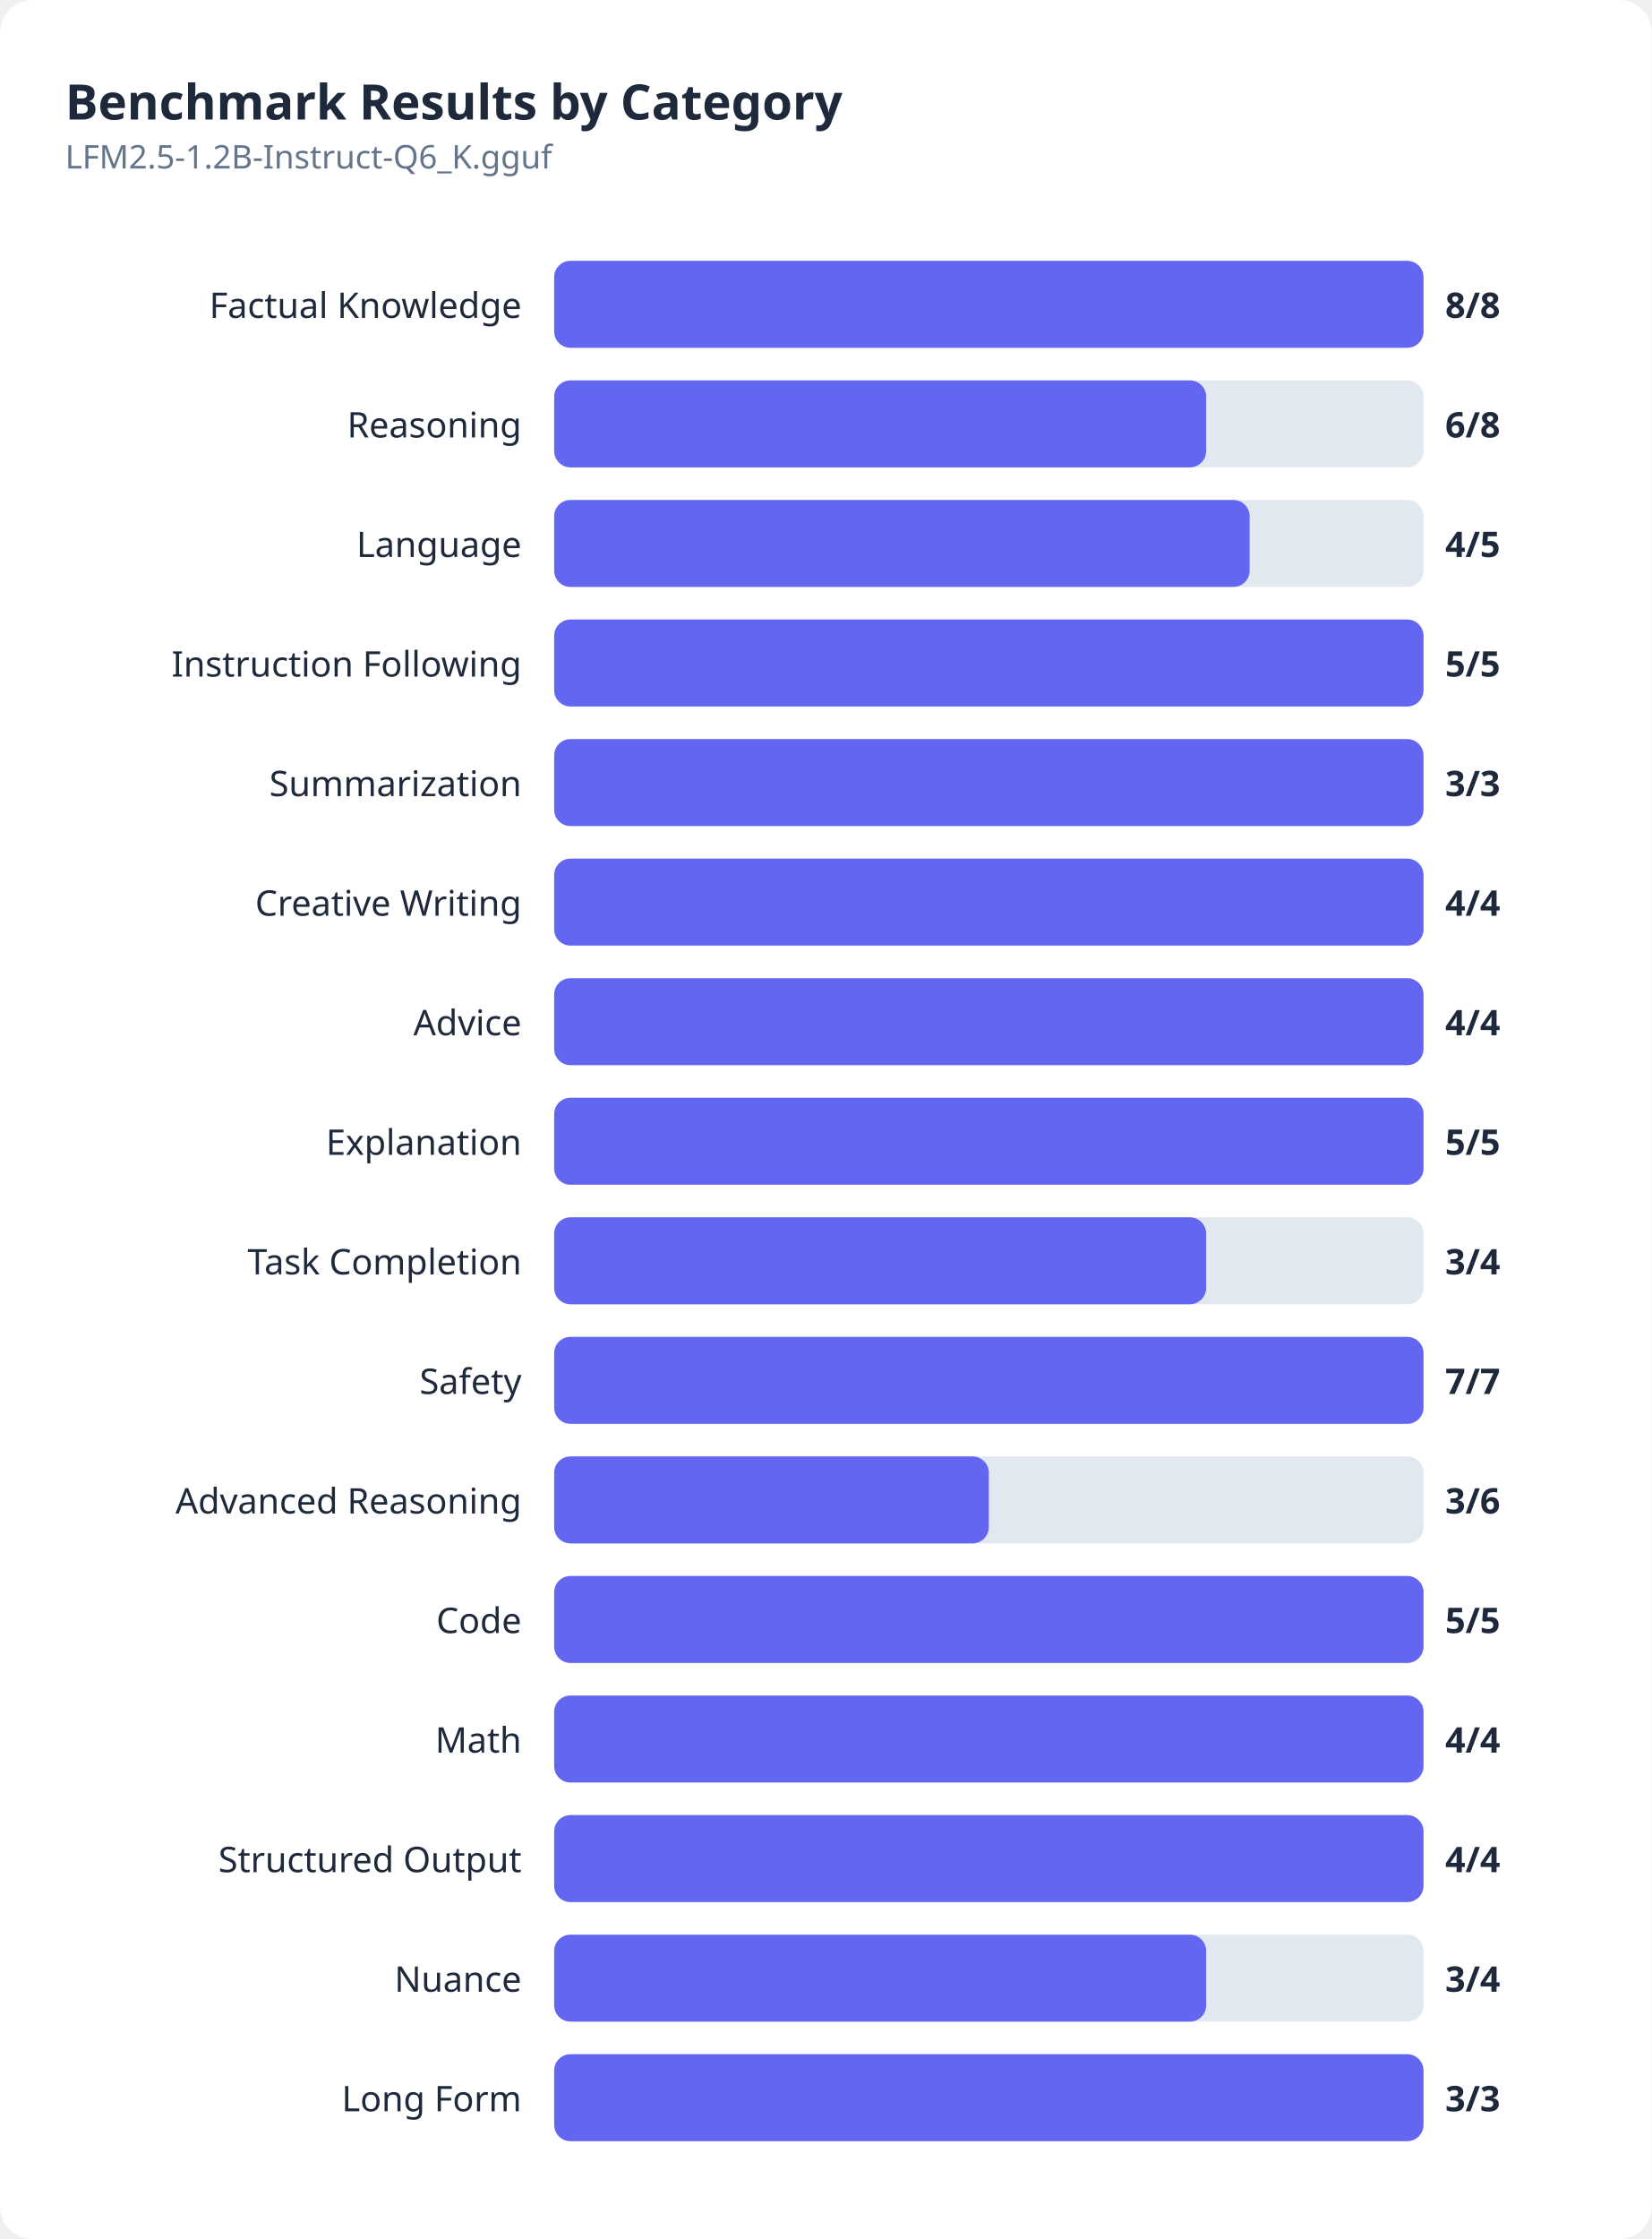
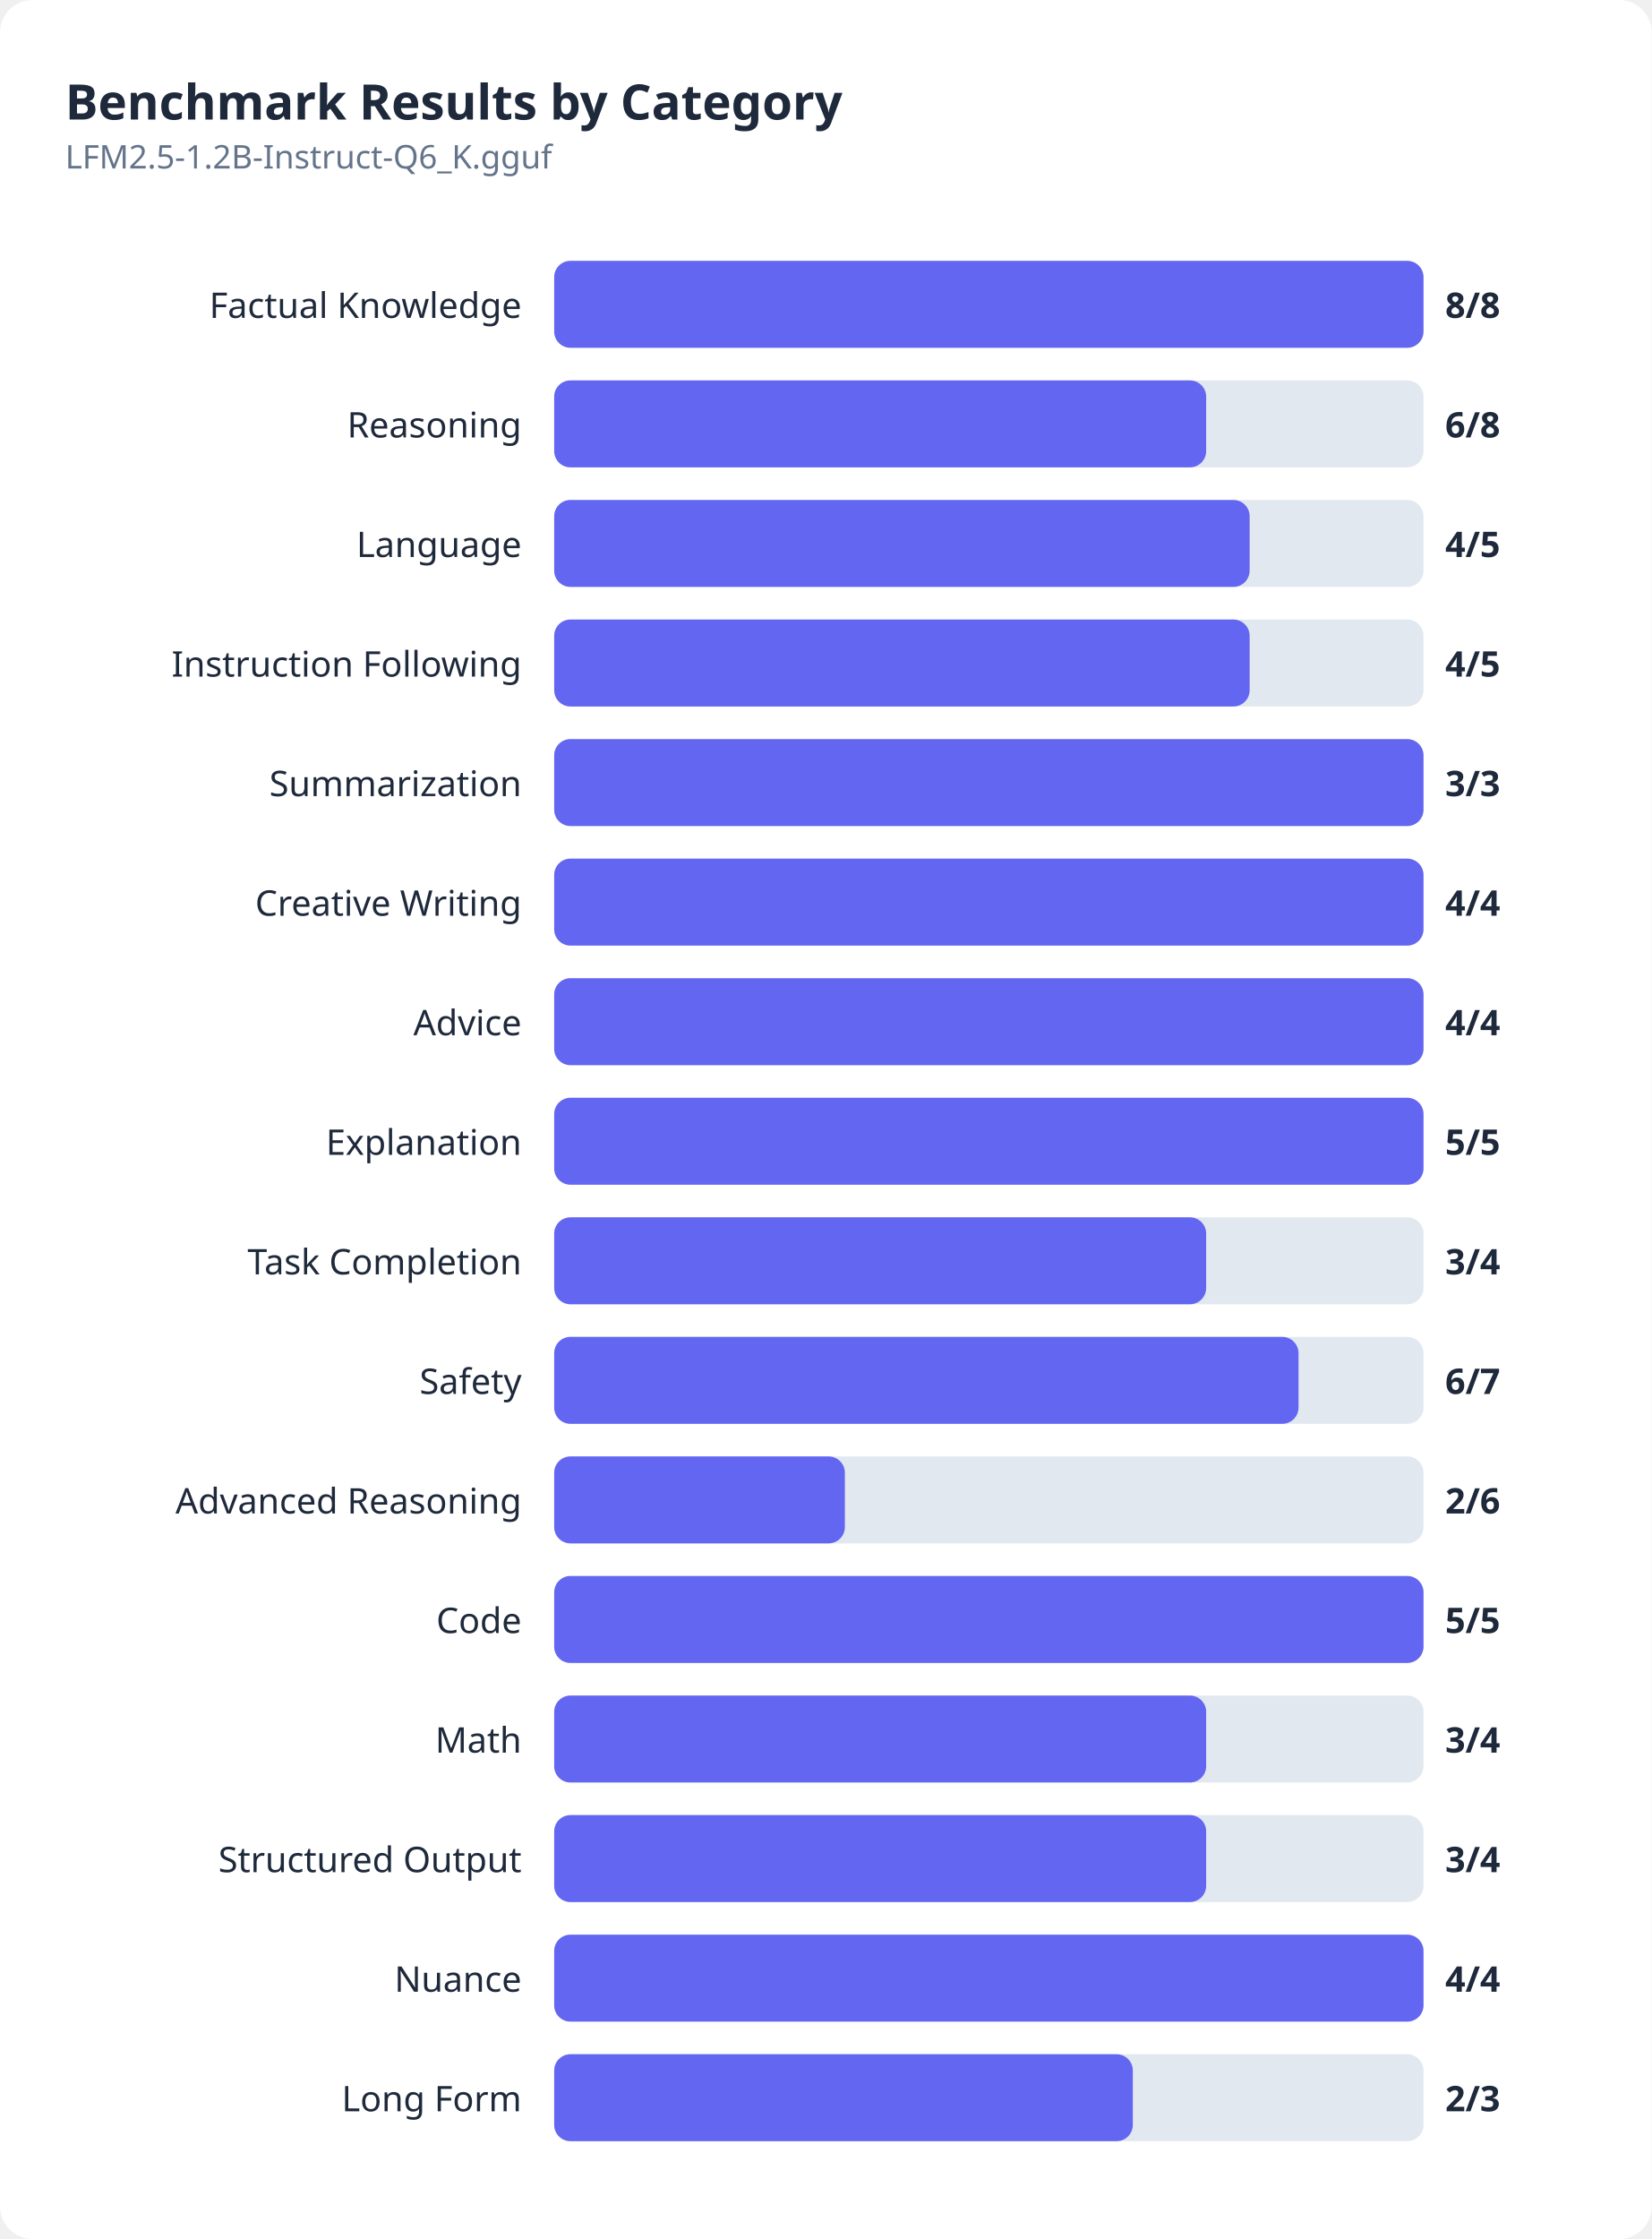
<svg xmlns="http://www.w3.org/2000/svg" viewBox="0 0 608 824" width="608" height="824">
  <rect width="608" height="824" fill="#ffffff" rx="12" />
  <text x="24" y="44" font-family="system-ui, sans-serif" font-size="18" font-weight="700" fill="#1e293b">Benchmark Results by Category</text>
  <text x="24" y="62" font-family="system-ui, sans-serif" font-size="12" fill="#64748b">LFM2.5-1.2B-Instruct-Q6_K.gguf</text>
  <rect x="204" y="96" width="320" height="32" rx="6" fill="#e2e8f0" />
  <rect x="204" y="96" width="320" height="32" rx="6" fill="#6366f1" />
  <text x="192" y="117" text-anchor="end" font-family="system-ui, sans-serif" font-size="13" fill="#1e293b">Factual Knowledge</text>
  <text x="532" y="117" font-family="system-ui, sans-serif" font-size="13" font-weight="600" fill="#1e293b">8/8</text>
  <rect x="204" y="140" width="320" height="32" rx="6" fill="#e2e8f0" />
  <rect x="204" y="140" width="240" height="32" rx="6" fill="#6366f1" />
  <text x="192" y="161" text-anchor="end" font-family="system-ui, sans-serif" font-size="13" fill="#1e293b">Reasoning</text>
  <text x="532" y="161" font-family="system-ui, sans-serif" font-size="13" font-weight="600" fill="#1e293b">6/8</text>
  <rect x="204" y="184" width="320" height="32" rx="6" fill="#e2e8f0" />
  <rect x="204" y="184" width="256" height="32" rx="6" fill="#6366f1" />
  <text x="192" y="205" text-anchor="end" font-family="system-ui, sans-serif" font-size="13" fill="#1e293b">Language</text>
  <text x="532" y="205" font-family="system-ui, sans-serif" font-size="13" font-weight="600" fill="#1e293b">4/5</text>
  <rect x="204" y="228" width="320" height="32" rx="6" fill="#e2e8f0" />
-   <rect x="204" y="228" width="320" height="32" rx="6" fill="#6366f1" />
+   <rect x="204" y="228" width="256" height="32" rx="6" fill="#6366f1" />
  <text x="192" y="249" text-anchor="end" font-family="system-ui, sans-serif" font-size="13" fill="#1e293b">Instruction Following</text>
-   <text x="532" y="249" font-family="system-ui, sans-serif" font-size="13" font-weight="600" fill="#1e293b">5/5</text>
+   <text x="532" y="249" font-family="system-ui, sans-serif" font-size="13" font-weight="600" fill="#1e293b">4/5</text>
  <rect x="204" y="272" width="320" height="32" rx="6" fill="#e2e8f0" />
  <rect x="204" y="272" width="320" height="32" rx="6" fill="#6366f1" />
  <text x="192" y="293" text-anchor="end" font-family="system-ui, sans-serif" font-size="13" fill="#1e293b">Summarization</text>
  <text x="532" y="293" font-family="system-ui, sans-serif" font-size="13" font-weight="600" fill="#1e293b">3/3</text>
  <rect x="204" y="316" width="320" height="32" rx="6" fill="#e2e8f0" />
  <rect x="204" y="316" width="320" height="32" rx="6" fill="#6366f1" />
  <text x="192" y="337" text-anchor="end" font-family="system-ui, sans-serif" font-size="13" fill="#1e293b">Creative Writing</text>
  <text x="532" y="337" font-family="system-ui, sans-serif" font-size="13" font-weight="600" fill="#1e293b">4/4</text>
  <rect x="204" y="360" width="320" height="32" rx="6" fill="#e2e8f0" />
  <rect x="204" y="360" width="320" height="32" rx="6" fill="#6366f1" />
  <text x="192" y="381" text-anchor="end" font-family="system-ui, sans-serif" font-size="13" fill="#1e293b">Advice</text>
  <text x="532" y="381" font-family="system-ui, sans-serif" font-size="13" font-weight="600" fill="#1e293b">4/4</text>
  <rect x="204" y="404" width="320" height="32" rx="6" fill="#e2e8f0" />
  <rect x="204" y="404" width="320" height="32" rx="6" fill="#6366f1" />
  <text x="192" y="425" text-anchor="end" font-family="system-ui, sans-serif" font-size="13" fill="#1e293b">Explanation</text>
  <text x="532" y="425" font-family="system-ui, sans-serif" font-size="13" font-weight="600" fill="#1e293b">5/5</text>
  <rect x="204" y="448" width="320" height="32" rx="6" fill="#e2e8f0" />
  <rect x="204" y="448" width="240" height="32" rx="6" fill="#6366f1" />
  <text x="192" y="469" text-anchor="end" font-family="system-ui, sans-serif" font-size="13" fill="#1e293b">Task Completion</text>
  <text x="532" y="469" font-family="system-ui, sans-serif" font-size="13" font-weight="600" fill="#1e293b">3/4</text>
  <rect x="204" y="492" width="320" height="32" rx="6" fill="#e2e8f0" />
-   <rect x="204" y="492" width="320" height="32" rx="6" fill="#6366f1" />
+   <rect x="204" y="492" width="274" height="32" rx="6" fill="#6366f1" />
  <text x="192" y="513" text-anchor="end" font-family="system-ui, sans-serif" font-size="13" fill="#1e293b">Safety</text>
-   <text x="532" y="513" font-family="system-ui, sans-serif" font-size="13" font-weight="600" fill="#1e293b">7/7</text>
+   <text x="532" y="513" font-family="system-ui, sans-serif" font-size="13" font-weight="600" fill="#1e293b">6/7</text>
  <rect x="204" y="536" width="320" height="32" rx="6" fill="#e2e8f0" />
-   <rect x="204" y="536" width="160" height="32" rx="6" fill="#6366f1" />
+   <rect x="204" y="536" width="107" height="32" rx="6" fill="#6366f1" />
  <text x="192" y="557" text-anchor="end" font-family="system-ui, sans-serif" font-size="13" fill="#1e293b">Advanced Reasoning</text>
-   <text x="532" y="557" font-family="system-ui, sans-serif" font-size="13" font-weight="600" fill="#1e293b">3/6</text>
+   <text x="532" y="557" font-family="system-ui, sans-serif" font-size="13" font-weight="600" fill="#1e293b">2/6</text>
  <rect x="204" y="580" width="320" height="32" rx="6" fill="#e2e8f0" />
  <rect x="204" y="580" width="320" height="32" rx="6" fill="#6366f1" />
  <text x="192" y="601" text-anchor="end" font-family="system-ui, sans-serif" font-size="13" fill="#1e293b">Code</text>
  <text x="532" y="601" font-family="system-ui, sans-serif" font-size="13" font-weight="600" fill="#1e293b">5/5</text>
  <rect x="204" y="624" width="320" height="32" rx="6" fill="#e2e8f0" />
-   <rect x="204" y="624" width="320" height="32" rx="6" fill="#6366f1" />
+   <rect x="204" y="624" width="240" height="32" rx="6" fill="#6366f1" />
  <text x="192" y="645" text-anchor="end" font-family="system-ui, sans-serif" font-size="13" fill="#1e293b">Math</text>
-   <text x="532" y="645" font-family="system-ui, sans-serif" font-size="13" font-weight="600" fill="#1e293b">4/4</text>
+   <text x="532" y="645" font-family="system-ui, sans-serif" font-size="13" font-weight="600" fill="#1e293b">3/4</text>
  <rect x="204" y="668" width="320" height="32" rx="6" fill="#e2e8f0" />
-   <rect x="204" y="668" width="320" height="32" rx="6" fill="#6366f1" />
+   <rect x="204" y="668" width="240" height="32" rx="6" fill="#6366f1" />
  <text x="192" y="689" text-anchor="end" font-family="system-ui, sans-serif" font-size="13" fill="#1e293b">Structured Output</text>
-   <text x="532" y="689" font-family="system-ui, sans-serif" font-size="13" font-weight="600" fill="#1e293b">4/4</text>
+   <text x="532" y="689" font-family="system-ui, sans-serif" font-size="13" font-weight="600" fill="#1e293b">3/4</text>
  <rect x="204" y="712" width="320" height="32" rx="6" fill="#e2e8f0" />
-   <rect x="204" y="712" width="240" height="32" rx="6" fill="#6366f1" />
+   <rect x="204" y="712" width="320" height="32" rx="6" fill="#6366f1" />
  <text x="192" y="733" text-anchor="end" font-family="system-ui, sans-serif" font-size="13" fill="#1e293b">Nuance</text>
-   <text x="532" y="733" font-family="system-ui, sans-serif" font-size="13" font-weight="600" fill="#1e293b">3/4</text>
+   <text x="532" y="733" font-family="system-ui, sans-serif" font-size="13" font-weight="600" fill="#1e293b">4/4</text>
  <rect x="204" y="756" width="320" height="32" rx="6" fill="#e2e8f0" />
-   <rect x="204" y="756" width="320" height="32" rx="6" fill="#6366f1" />
+   <rect x="204" y="756" width="213" height="32" rx="6" fill="#6366f1" />
  <text x="192" y="777" text-anchor="end" font-family="system-ui, sans-serif" font-size="13" fill="#1e293b">Long Form</text>
-   <text x="532" y="777" font-family="system-ui, sans-serif" font-size="13" font-weight="600" fill="#1e293b">3/3</text>
+   <text x="532" y="777" font-family="system-ui, sans-serif" font-size="13" font-weight="600" fill="#1e293b">2/3</text>
</svg>
